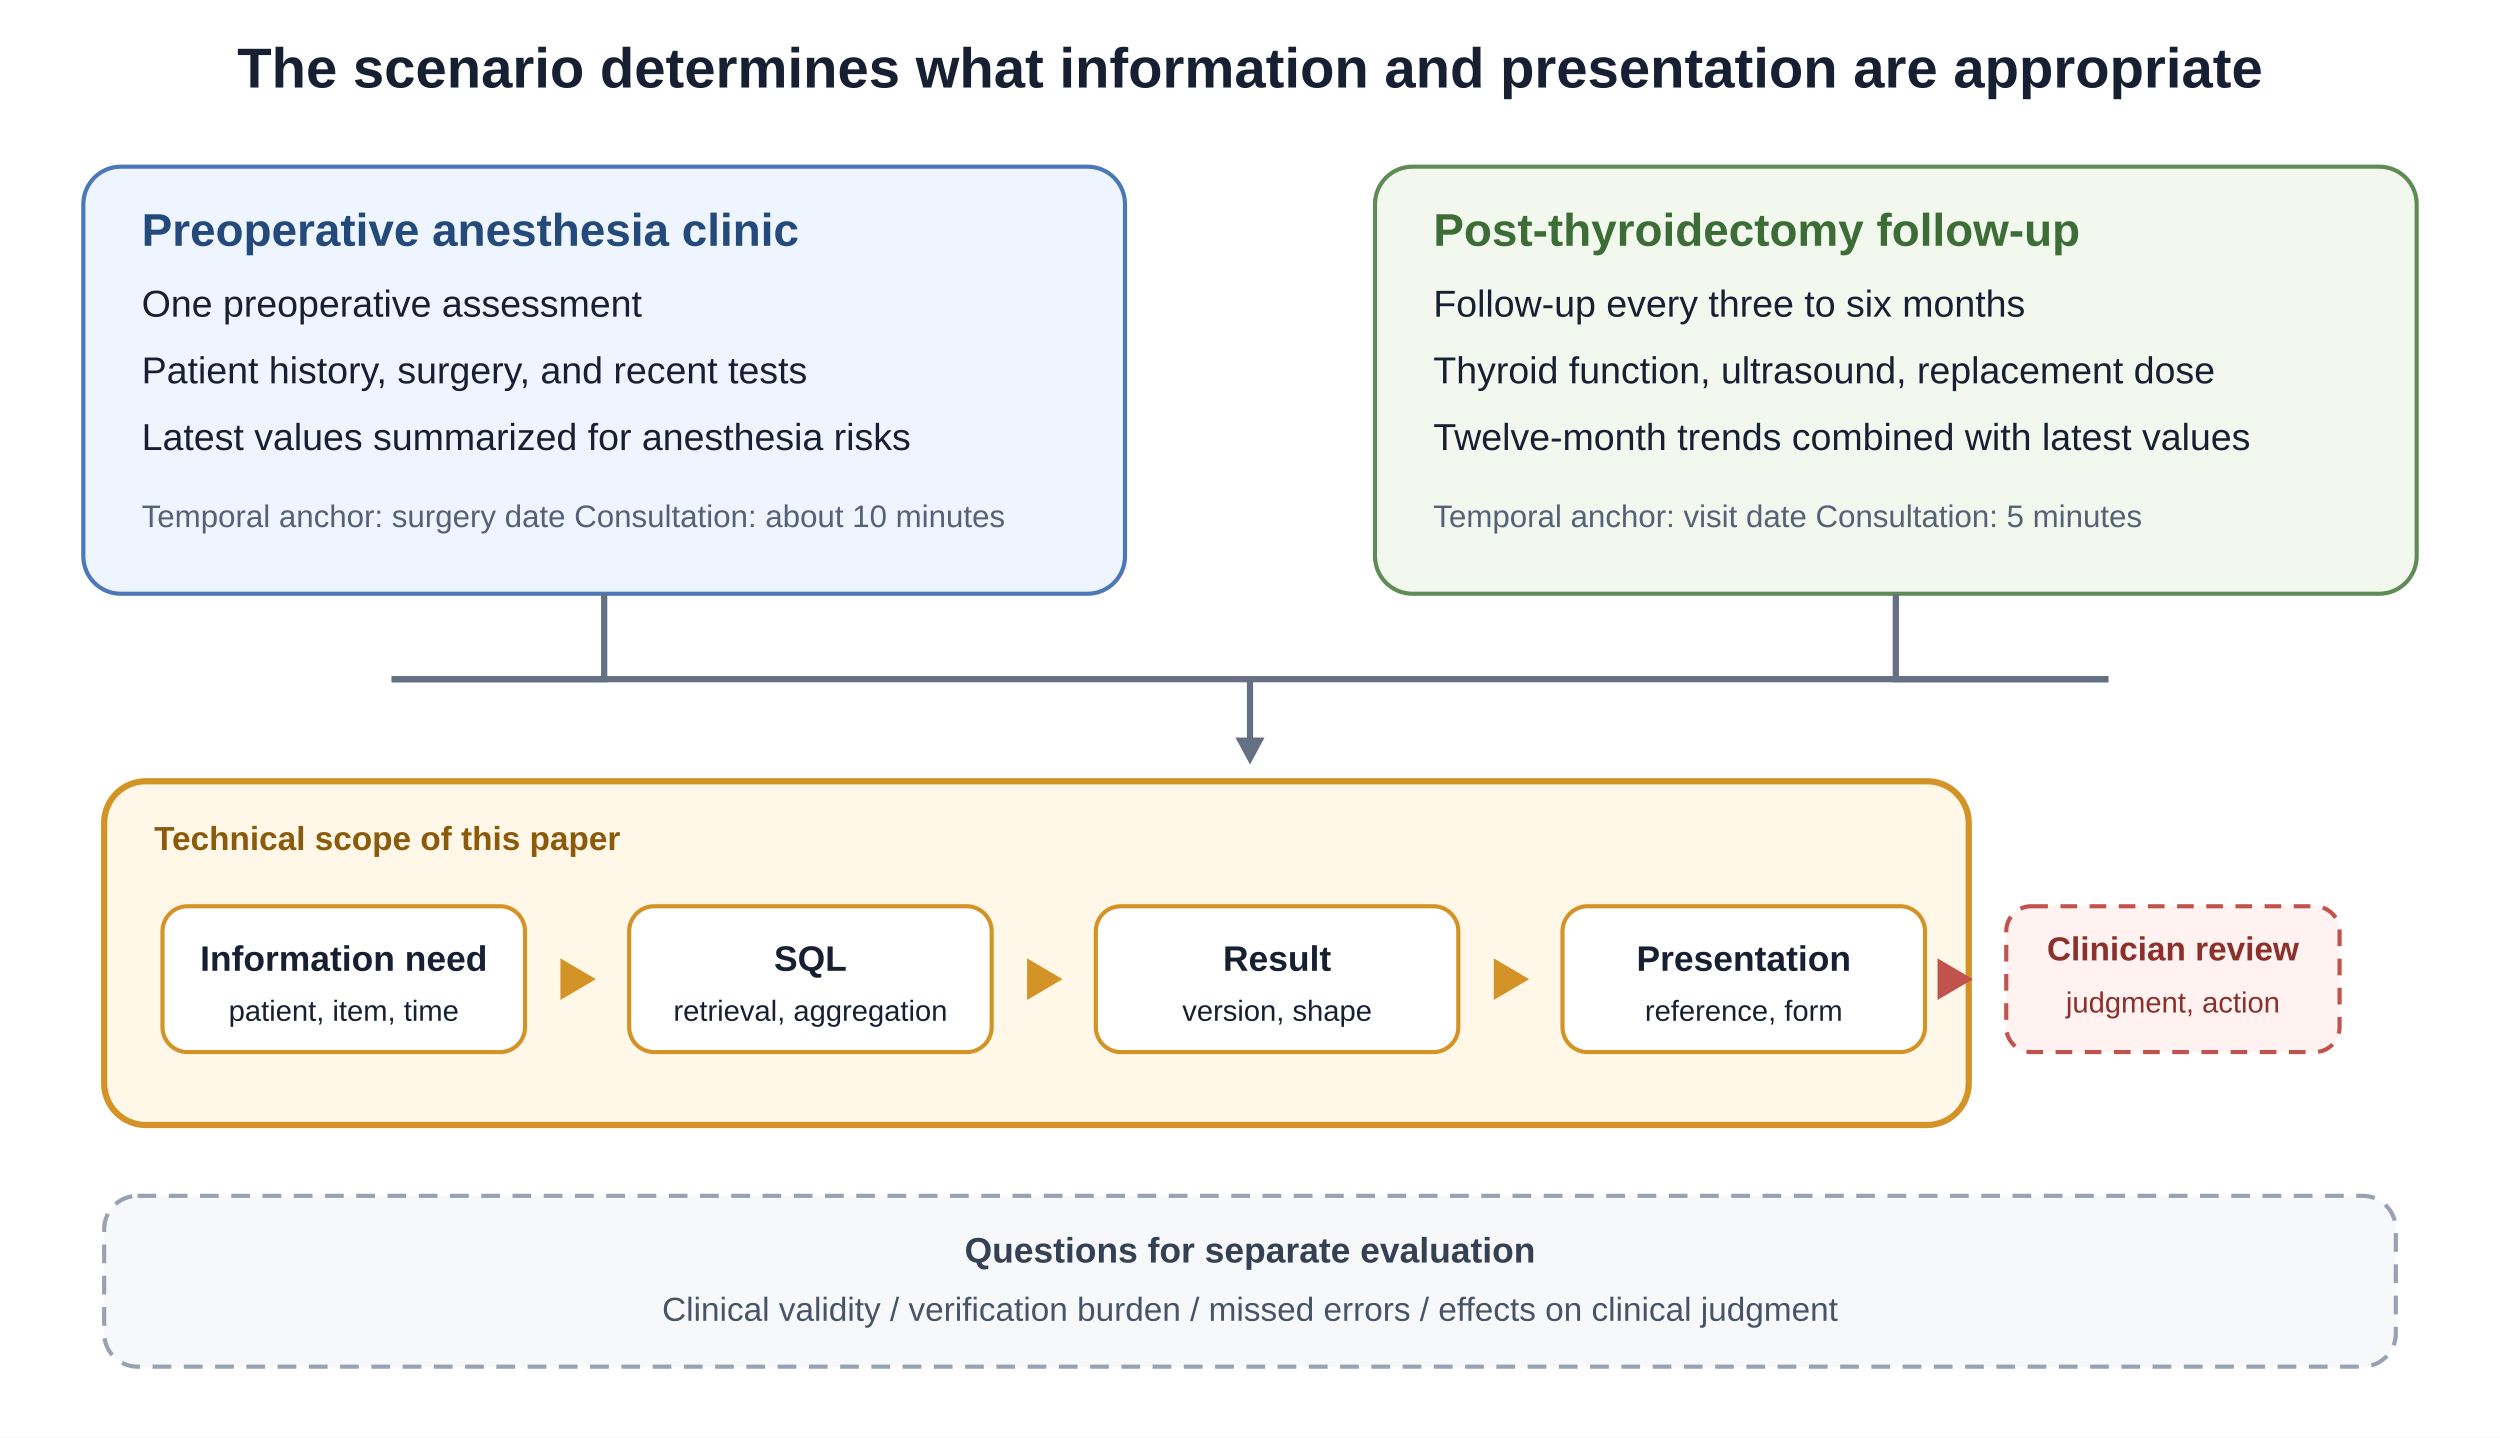
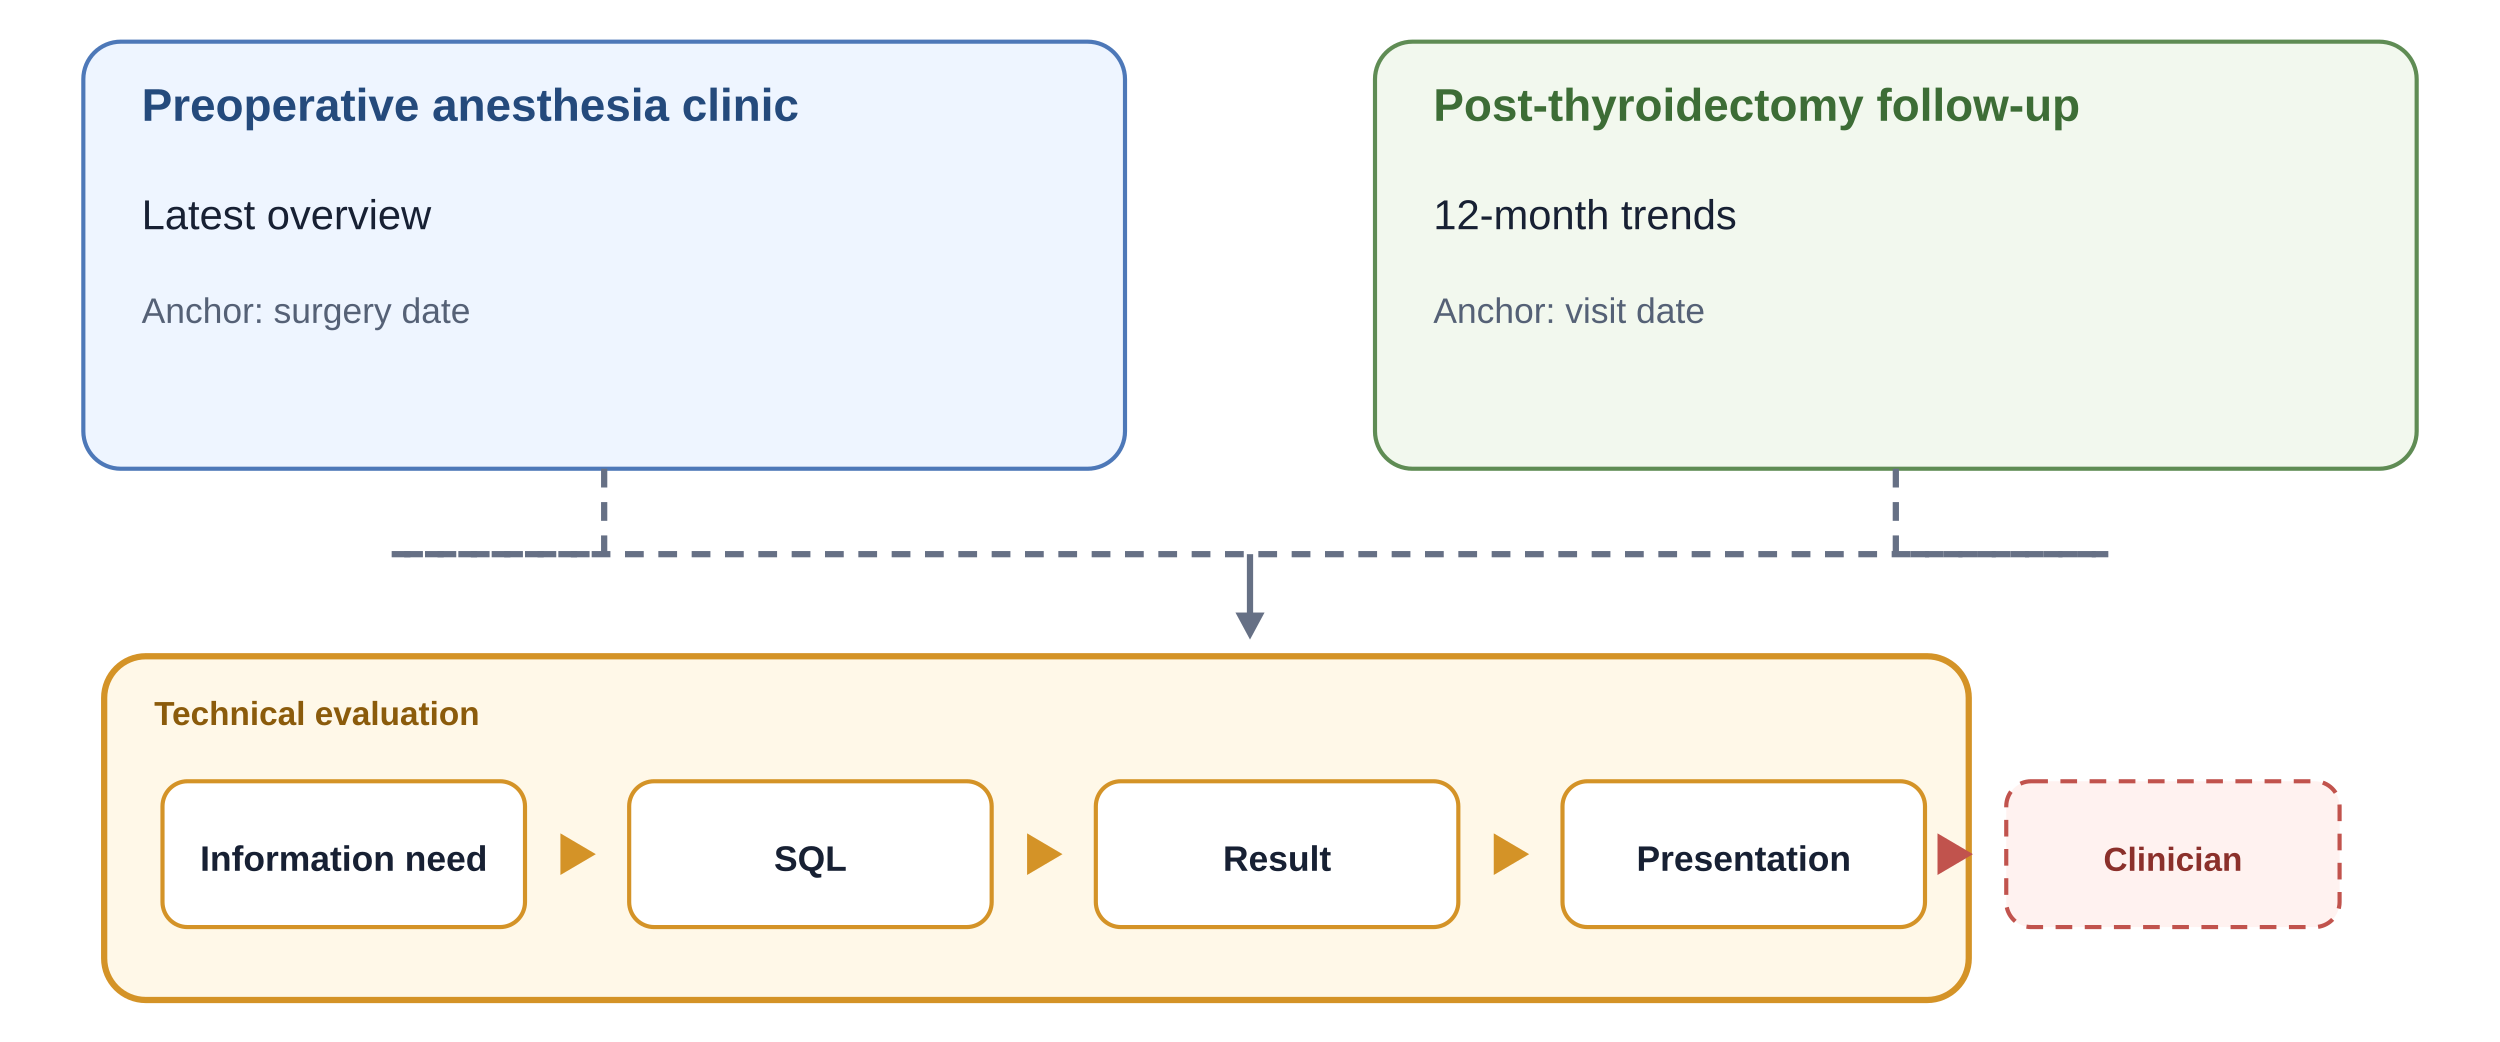
- <svg xmlns="http://www.w3.org/2000/svg" viewBox="0 0 1200 690" role="img" aria-labelledby="title description">
+ <svg xmlns="http://www.w3.org/2000/svg" viewBox="0 60 1200 500" role="img" aria-labelledby="title description">
  <rect width="1200" height="690" fill="#ffffff" />
-   <text x="600" y="42" text-anchor="middle" font-family="Arial, Helvetica, sans-serif" font-size="27" font-weight="700" fill="#172033">The scenario determines what information and presentation are appropriate</text>
  <rect x="40" y="80" width="500" height="205" rx="18" fill="#eef5ff" stroke="#4d78b8" stroke-width="2" />
  <text x="68" y="118" font-family="Arial, Helvetica, sans-serif" font-size="22" font-weight="700" fill="#244a7c">Preoperative anesthesia clinic</text>
-   <text x="68" y="152" font-family="Arial, Helvetica, sans-serif" font-size="18" fill="#172033">One preoperative assessment</text>
-   <text x="68" y="184" font-family="Arial, Helvetica, sans-serif" font-size="18" fill="#172033">Patient history, surgery, and recent tests</text>
-   <text x="68" y="216" font-family="Arial, Helvetica, sans-serif" font-size="18" fill="#172033">Latest values summarized for anesthesia risks</text>
-   <text x="68" y="253" font-family="Arial, Helvetica, sans-serif" font-size="15" fill="#556176">Temporal anchor: surgery date   Consultation: about 10 minutes</text>
+   <text x="68" y="170" font-family="Arial, Helvetica, sans-serif" font-size="20" fill="#172033">Latest overview</text>
+   <text x="68" y="215" font-family="Arial, Helvetica, sans-serif" font-size="17" fill="#556176">Anchor: surgery date</text>
  <rect x="660" y="80" width="500" height="205" rx="18" fill="#f2f8ee" stroke="#5f8c54" stroke-width="2" />
  <text x="688" y="118" font-family="Arial, Helvetica, sans-serif" font-size="22" font-weight="700" fill="#3d6d36">Post-thyroidectomy follow-up</text>
-   <text x="688" y="152" font-family="Arial, Helvetica, sans-serif" font-size="18" fill="#172033">Follow-up every three to six months</text>
-   <text x="688" y="184" font-family="Arial, Helvetica, sans-serif" font-size="18" fill="#172033">Thyroid function, ultrasound, replacement dose</text>
-   <text x="688" y="216" font-family="Arial, Helvetica, sans-serif" font-size="18" fill="#172033">Twelve-month trends combined with latest values</text>
-   <text x="688" y="253" font-family="Arial, Helvetica, sans-serif" font-size="15" fill="#556176">Temporal anchor: visit date   Consultation: 5 minutes</text>
-   <path d="M290 285 V326 H188" fill="none" stroke="#667085" stroke-width="3" />
-   <path d="M910 285 V326 H1012" fill="none" stroke="#667085" stroke-width="3" />
-   <path d="M188 326 H1012" fill="none" stroke="#667085" stroke-width="3" />
+   <text x="688" y="170" font-family="Arial, Helvetica, sans-serif" font-size="20" fill="#172033">12-month trends</text>
+   <text x="688" y="215" font-family="Arial, Helvetica, sans-serif" font-size="17" fill="#556176">Anchor: visit date</text>
+   <path d="M290 285 V326 H188" fill="none" stroke="#667085" stroke-width="3" stroke-dasharray="9 7" />
+   <path d="M910 285 V326 H1012" fill="none" stroke="#667085" stroke-width="3" stroke-dasharray="9 7" />
+   <path d="M188 326 H1012" fill="none" stroke="#667085" stroke-width="3" stroke-dasharray="9 7" />
  <path d="M600 326 V357" fill="none" stroke="#667085" stroke-width="3" />
  <polygon points="600,367 593,354 607,354" fill="#667085" />
  <rect x="50" y="375" width="895" height="165" rx="20" fill="#fff8e8" stroke="#d49327" stroke-width="3" />
-   <text x="74" y="408" font-family="Arial, Helvetica, sans-serif" font-size="16" font-weight="700" fill="#8b5b0b">Technical scope of this paper</text>
+   <text x="74" y="408" font-family="Arial, Helvetica, sans-serif" font-size="16" font-weight="700" fill="#8b5b0b">Technical evaluation</text>
  <g font-family="Arial, Helvetica, sans-serif" font-size="17" fill="#172033">
    <rect x="78" y="435" width="174" height="70" rx="12" fill="#ffffff" stroke="#d49327" stroke-width="2" />
-     <text x="165" y="466" text-anchor="middle" font-weight="700">Information need</text>
-     <text x="165" y="490" text-anchor="middle" font-size="14">patient, item, time</text>
+     <text x="165" y="478" text-anchor="middle" font-weight="700">Information need</text>
    <rect x="302" y="435" width="174" height="70" rx="12" fill="#ffffff" stroke="#d49327" stroke-width="2" />
-     <text x="389" y="466" text-anchor="middle" font-weight="700">SQL</text>
-     <text x="389" y="490" text-anchor="middle" font-size="14">retrieval, aggregation</text>
+     <text x="389" y="478" text-anchor="middle" font-weight="700">SQL</text>
    <rect x="526" y="435" width="174" height="70" rx="12" fill="#ffffff" stroke="#d49327" stroke-width="2" />
-     <text x="613" y="466" text-anchor="middle" font-weight="700">Result</text>
-     <text x="613" y="490" text-anchor="middle" font-size="14">version, shape</text>
+     <text x="613" y="478" text-anchor="middle" font-weight="700">Result</text>
    <rect x="750" y="435" width="174" height="70" rx="12" fill="#ffffff" stroke="#d49327" stroke-width="2" />
-     <text x="837" y="466" text-anchor="middle" font-weight="700">Presentation</text>
-     <text x="837" y="490" text-anchor="middle" font-size="14">reference, form</text>
+     <text x="837" y="478" text-anchor="middle" font-weight="700">Presentation</text>
  </g>
  <g fill="#d49327">
    <polygon points="286,470 269,460 269,480" />
    <polygon points="510,470 493,460 493,480" />
    <polygon points="734,470 717,460 717,480" />
  </g>
  <rect x="963" y="435" width="160" height="70" rx="12" fill="#fff2f0" stroke="#c1534d" stroke-width="2" stroke-dasharray="8 6" />
-   <text x="1043" y="461" text-anchor="middle" font-family="Arial, Helvetica, sans-serif" font-size="16" font-weight="700" fill="#8b302b">Clinician review</text>
-   <text x="1043" y="486" text-anchor="middle" font-family="Arial, Helvetica, sans-serif" font-size="14" fill="#8b302b">judgment, action</text>
+   <text x="1043" y="478" text-anchor="middle" font-family="Arial, Helvetica, sans-serif" font-size="16" font-weight="700" fill="#8b302b">Clinician</text>
  <polygon points="947,470 930,460 930,480" fill="#c1534d" />
-   <rect x="50" y="574" width="1100" height="82" rx="16" fill="#f7f8fa" stroke="#98a2b3" stroke-width="2" stroke-dasharray="9 6" />
-   <text x="600" y="606" text-anchor="middle" font-family="Arial, Helvetica, sans-serif" font-size="17" font-weight="700" fill="#344054">Questions for separate evaluation</text>
-   <text x="600" y="634" text-anchor="middle" font-family="Arial, Helvetica, sans-serif" font-size="16" fill="#475467">Clinical validity / verification burden / missed errors / effects on clinical judgment</text>
</svg>
